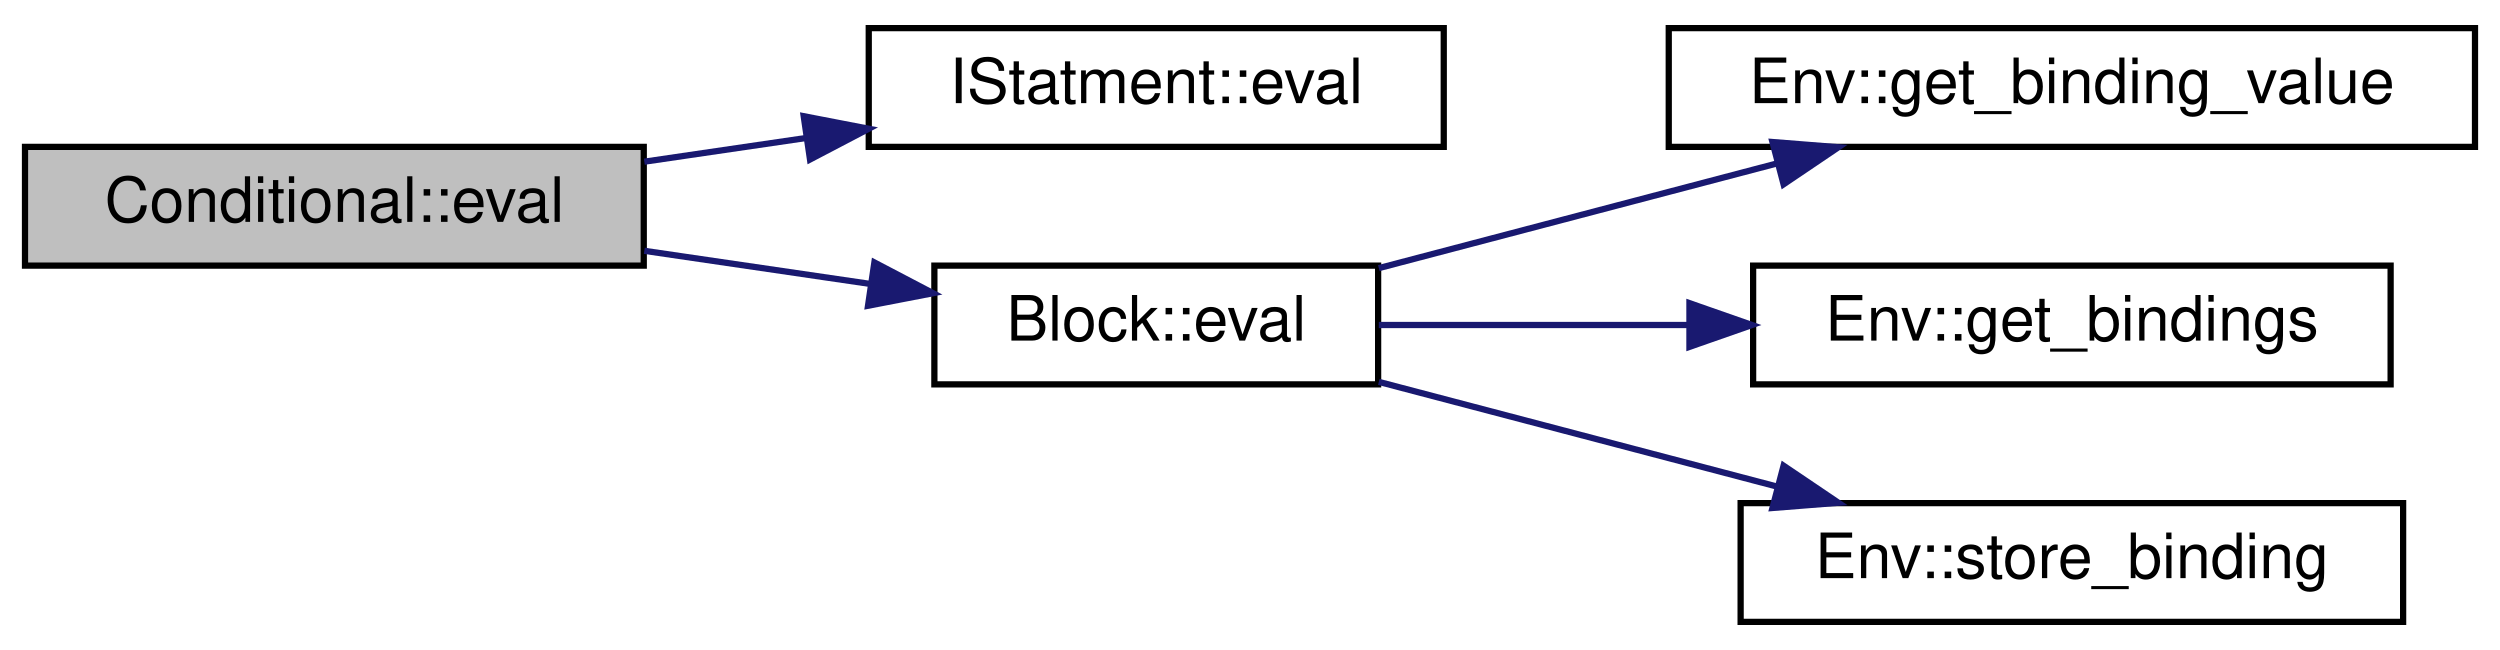
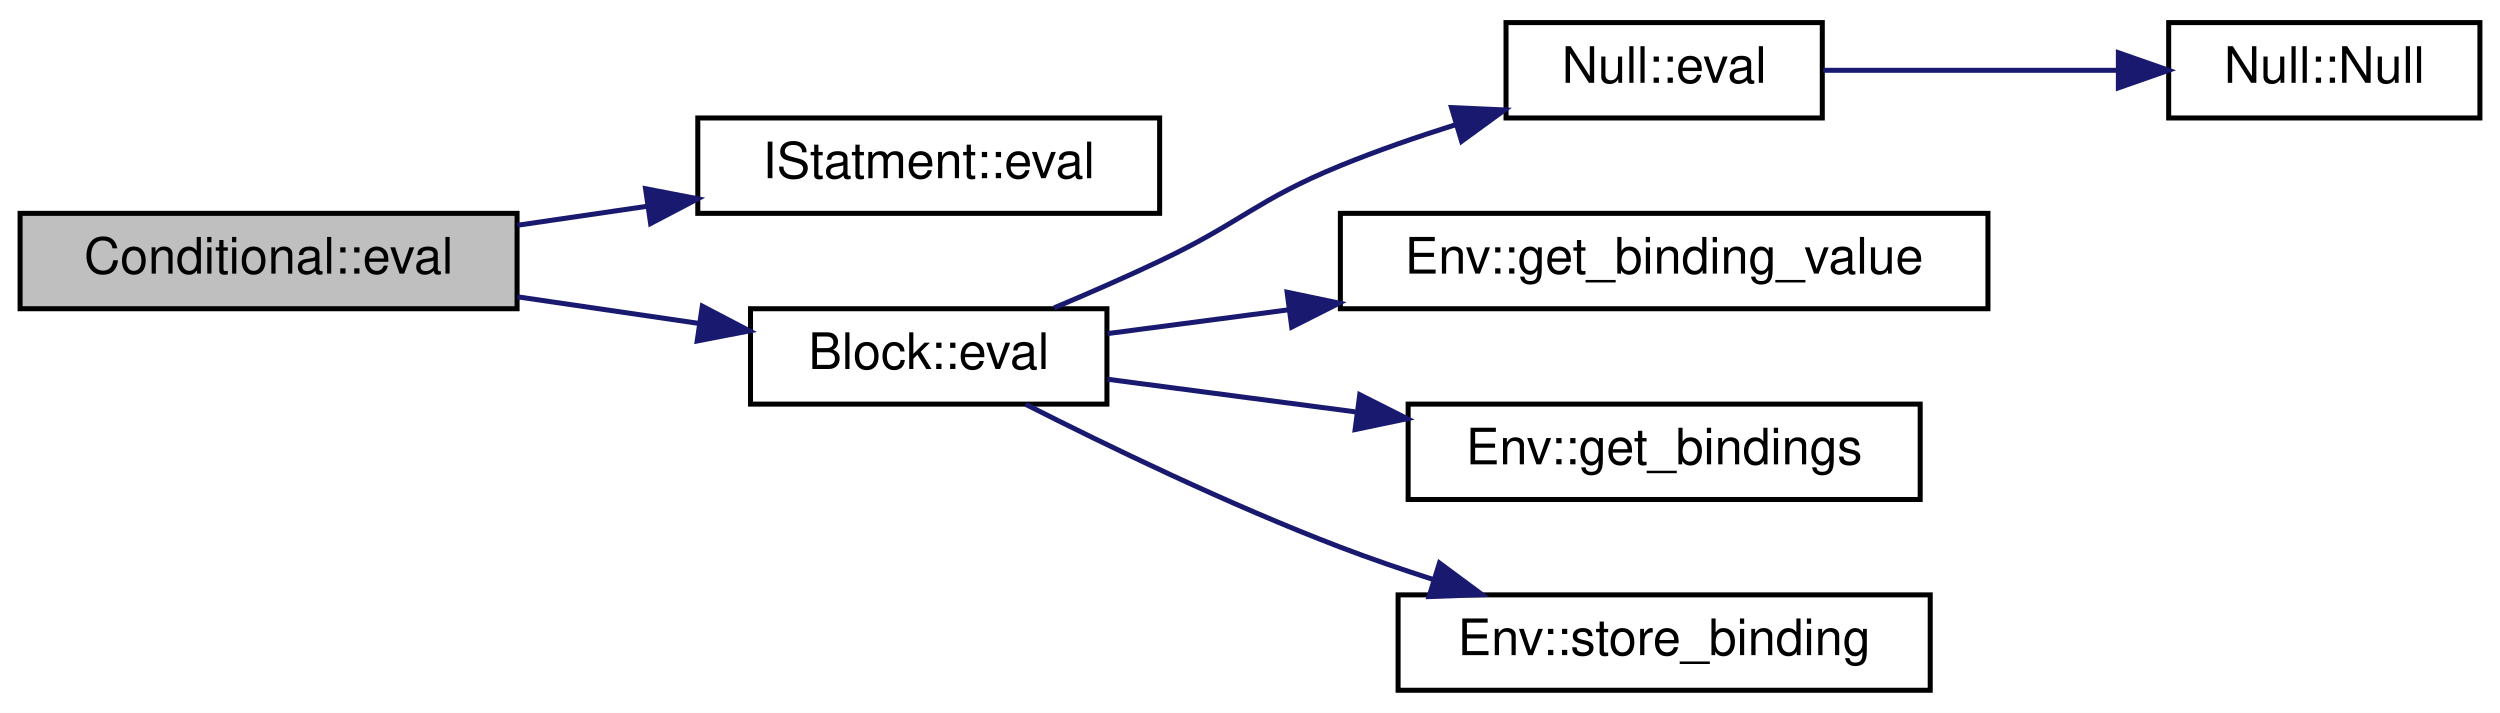
- <svg xmlns="http://www.w3.org/2000/svg" xmlns:xlink="http://www.w3.org/1999/xlink" width="400pt" height="104pt" viewBox="0.00 0.00 400.00 104.00">
-   <g id="graph0" class="graph" transform="scale(1 1) rotate(0) translate(4 100)">
-     <polygon fill="white" stroke="transparent" points="-4,4 -4,-100 396,-100 396,4 -4,4" />
+ <svg xmlns="http://www.w3.org/2000/svg" xmlns:xlink="http://www.w3.org/1999/xlink" width="498pt" height="142pt" viewBox="0.00 0.00 498.00 142.00">
+   <g id="graph0" class="graph" transform="scale(1 1) rotate(0) translate(4 138)">
+     <polygon fill="white" stroke="transparent" points="-4,4 -4,-138 494,-138 494,4 -4,4" />
    <g id="node1" class="node">
      <g id="a_node1">
        <a xlink:title="Evaluates all the statments in either true or false block depending on evaluation of condition (all i...">
-           <polygon fill="#bfbfbf" stroke="black" points="0,-57.5 0,-76.5 99,-76.5 99,-57.5 0,-57.5" />
-           <text text-anchor="middle" x="49.5" y="-64.5" font-family="Helvetica,sans-Serif" font-size="10.00">Conditional::eval</text>
+           <polygon fill="#bfbfbf" stroke="black" points="0,-76.5 0,-95.5 99,-95.5 99,-76.5 0,-76.5" />
+           <text text-anchor="middle" x="49.5" y="-83.5" font-family="Helvetica,sans-Serif" font-size="10.00">Conditional::eval</text>
        </a>
      </g>
    </g>
    <g id="node2" class="node">
      <g id="a_node2">
        <a xlink:href="class_i_statment.html#a025b03bf014221e27a23db0f0356120e" target="_top" xlink:title="Function uesed to evaluate statment in the scope.">
-           <polygon fill="white" stroke="black" points="135,-76.5 135,-95.5 227,-95.5 227,-76.5 135,-76.5" />
-           <text text-anchor="middle" x="181" y="-83.5" font-family="Helvetica,sans-Serif" font-size="10.00">IStatment::eval</text>
+           <polygon fill="white" stroke="black" points="135,-95.5 135,-114.5 227,-114.5 227,-95.5 135,-95.5" />
+           <text text-anchor="middle" x="181" y="-102.5" font-family="Helvetica,sans-Serif" font-size="10.00">IStatment::eval</text>
        </a>
      </g>
    </g>
    <g id="edge1" class="edge">
-       <path fill="none" stroke="midnightblue" d="M99.09,-74.13C107.55,-75.37 116.4,-76.67 125.02,-77.93" />
-       <polygon fill="midnightblue" stroke="midnightblue" points="124.59,-81.41 134.99,-79.4 125.6,-74.48 124.59,-81.41" />
+       <path fill="none" stroke="midnightblue" d="M99.09,-93.13C107.55,-94.37 116.4,-95.67 125.02,-96.93" />
+       <polygon fill="midnightblue" stroke="midnightblue" points="124.59,-100.41 134.99,-98.4 125.6,-93.48 124.59,-100.41" />
    </g>
    <g id="node3" class="node">
      <g id="a_node3">
        <a xlink:href="class_block.html#a6410fa3655af7eb5ee7e1d474745d40f" target="_top" xlink:title="Evaluates all statment in block in current scope.">
-           <polygon fill="white" stroke="black" points="145.5,-38.5 145.5,-57.5 216.5,-57.5 216.5,-38.5 145.5,-38.5" />
-           <text text-anchor="middle" x="181" y="-45.5" font-family="Helvetica,sans-Serif" font-size="10.00">Block::eval</text>
+           <polygon fill="white" stroke="black" points="145.5,-57.5 145.5,-76.5 216.5,-76.5 216.5,-57.5 145.5,-57.5" />
+           <text text-anchor="middle" x="181" y="-64.5" font-family="Helvetica,sans-Serif" font-size="10.00">Block::eval</text>
        </a>
      </g>
    </g>
    <g id="edge2" class="edge">
-       <path fill="none" stroke="midnightblue" d="M99.09,-59.87C110.97,-58.13 123.62,-56.27 135.31,-54.56" />
-       <polygon fill="midnightblue" stroke="midnightblue" points="135.9,-58.01 145.29,-53.09 134.88,-51.08 135.9,-58.01" />
+       <path fill="none" stroke="midnightblue" d="M99.09,-78.87C110.97,-77.13 123.62,-75.27 135.31,-73.56" />
+       <polygon fill="midnightblue" stroke="midnightblue" points="135.9,-77.01 145.29,-72.09 134.88,-70.08 135.9,-77.01" />
    </g>
    <g id="node4" class="node">
      <g id="a_node4">
+         <a xlink:href="class_null.html#a7e65721f07e1c319495f82439f98dab6" target="_top" xlink:title="Function uesed to evaluate statment in the scope.">
+           <polygon fill="white" stroke="black" points="296,-114.5 296,-133.5 359,-133.5 359,-114.5 296,-114.5" />
+           <text text-anchor="middle" x="327.5" y="-121.5" font-family="Helvetica,sans-Serif" font-size="10.00">Null::eval</text>
+         </a>
+       </g>
+     </g>
+     <g id="edge3" class="edge">
+       <path fill="none" stroke="midnightblue" d="M205.99,-76.68C212.83,-79.56 220.26,-82.8 227,-86 243.35,-93.75 246.25,-98.15 263,-105 270.34,-108 278.33,-110.76 286.09,-113.2" />
+       <polygon fill="midnightblue" stroke="midnightblue" points="285.14,-116.57 295.72,-116.1 287.15,-109.86 285.14,-116.57" />
+     </g>
+     <g id="node6" class="node">
+       <g id="a_node6">
        <a xlink:href="class_env.html#a58005057bcfc4f85383cc5ee5fd1111a" target="_top" xlink:title="Get value coresponding to variable name.">
          <polygon fill="white" stroke="black" points="263,-76.5 263,-95.5 392,-95.5 392,-76.5 263,-76.5" />
          <text text-anchor="middle" x="327.5" y="-83.5" font-family="Helvetica,sans-Serif" font-size="10.00">Env::get_binding_value</text>
        </a>
      </g>
    </g>
-     <g id="edge3" class="edge">
-       <path fill="none" stroke="midnightblue" d="M216.61,-57.1C235.7,-62.12 259.65,-68.42 280.31,-73.85" />
-       <polygon fill="midnightblue" stroke="midnightblue" points="279.59,-77.28 290.15,-76.44 281.37,-70.51 279.59,-77.28" />
+     <g id="edge5" class="edge">
+       <path fill="none" stroke="midnightblue" d="M216.61,-71.55C227.55,-72.99 240.08,-74.64 252.68,-76.29" />
+       <polygon fill="midnightblue" stroke="midnightblue" points="252.39,-79.79 262.76,-77.62 253.31,-72.85 252.39,-79.79" />
    </g>
-     <g id="node5" class="node">
-       <g id="a_node5">
+     <g id="node7" class="node">
+       <g id="a_node7">
        <a xlink:href="class_env.html#a15fcb12407211fcd32c5b1030f1fd605" target="_top" xlink:title="Get a mutable reference to variable bindings.">
          <polygon fill="white" stroke="black" points="276.5,-38.5 276.5,-57.5 378.5,-57.5 378.5,-38.5 276.5,-38.5" />
          <text text-anchor="middle" x="327.5" y="-45.5" font-family="Helvetica,sans-Serif" font-size="10.00">Env::get_bindings</text>
        </a>
      </g>
    </g>
-     <g id="edge4" class="edge">
-       <path fill="none" stroke="midnightblue" d="M216.61,-48C231.41,-48 249.13,-48 265.97,-48" />
-       <polygon fill="midnightblue" stroke="midnightblue" points="266.31,-51.5 276.31,-48 266.31,-44.5 266.31,-51.5" />
+     <g id="edge6" class="edge">
+       <path fill="none" stroke="midnightblue" d="M216.61,-62.45C231.41,-60.5 249.13,-58.17 265.97,-55.96" />
+       <polygon fill="midnightblue" stroke="midnightblue" points="266.86,-59.37 276.31,-54.6 265.94,-52.43 266.86,-59.37" />
    </g>
-     <g id="node6" class="node">
-       <g id="a_node6">
+     <g id="node8" class="node">
+       <g id="a_node8">
        <a xlink:href="class_env.html#ae215959a3872c8b6816222bb1634b31e" target="_top" xlink:title="Store variable name with coresponding value.">
          <polygon fill="white" stroke="black" points="274.5,-0.5 274.5,-19.5 380.5,-19.5 380.5,-0.5 274.5,-0.5" />
          <text text-anchor="middle" x="327.5" y="-7.5" font-family="Helvetica,sans-Serif" font-size="10.00">Env::store_binding</text>
        </a>
      </g>
    </g>
-     <g id="edge5" class="edge">
-       <path fill="none" stroke="midnightblue" d="M216.61,-38.9C235.7,-33.88 259.65,-27.58 280.31,-22.15" />
-       <polygon fill="midnightblue" stroke="midnightblue" points="281.37,-25.49 290.15,-19.56 279.59,-18.72 281.37,-25.49" />
+     <g id="edge7" class="edge">
+       <path fill="none" stroke="midnightblue" d="M200.32,-57.45C216.52,-49.24 240.94,-37.42 263,-29 268.93,-26.74 275.24,-24.57 281.51,-22.56" />
+       <polygon fill="midnightblue" stroke="midnightblue" points="282.74,-25.84 291.25,-19.54 280.67,-19.16 282.74,-25.84" />
+     </g>
+     <g id="node5" class="node">
+       <g id="a_node5">
+         <a xlink:href="class_null.html#aa3dfdc54d6066a4afda114d09f9245be" target="_top" xlink:title=" ">
+           <polygon fill="white" stroke="black" points="428,-114.5 428,-133.5 490,-133.5 490,-114.5 428,-114.5" />
+           <text text-anchor="middle" x="459" y="-121.5" font-family="Helvetica,sans-Serif" font-size="10.00">Null::Null</text>
+         </a>
+       </g>
+     </g>
+     <g id="edge4" class="edge">
+       <path fill="none" stroke="midnightblue" d="M359.19,-124C376.73,-124 398.94,-124 417.86,-124" />
+       <polygon fill="midnightblue" stroke="midnightblue" points="417.98,-127.5 427.98,-124 417.98,-120.5 417.98,-127.5" />
    </g>
  </g>
</svg>
